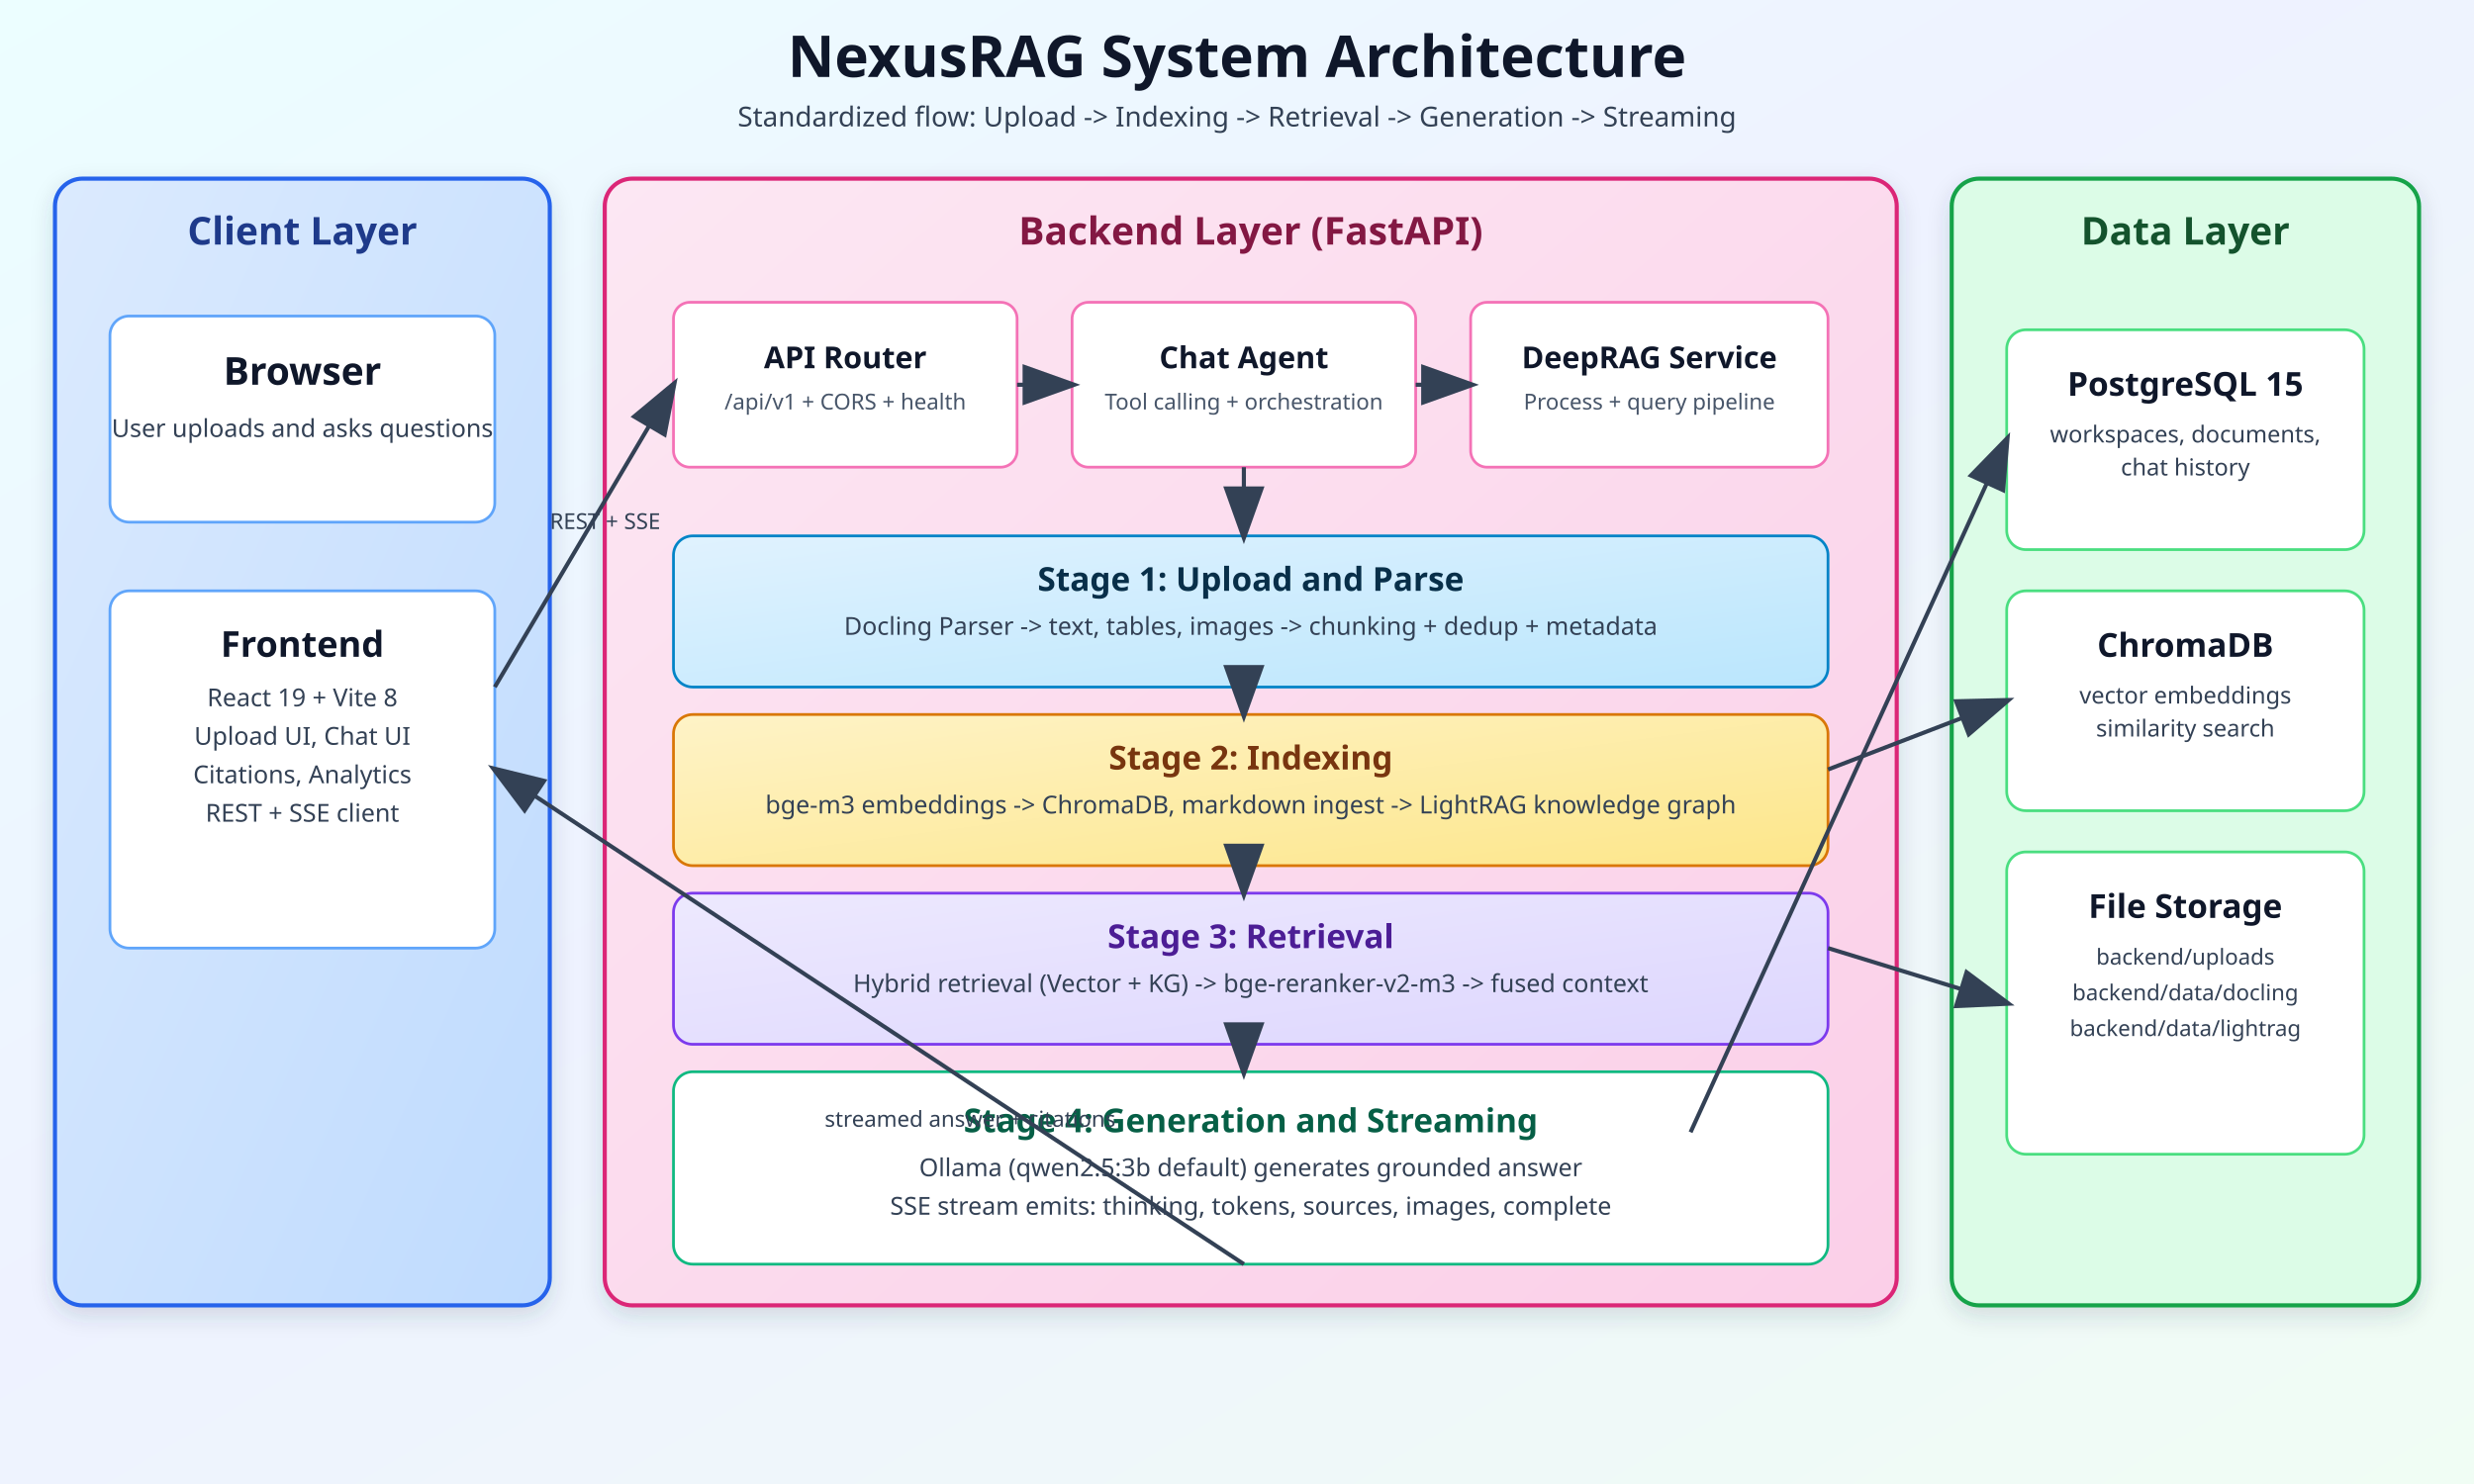
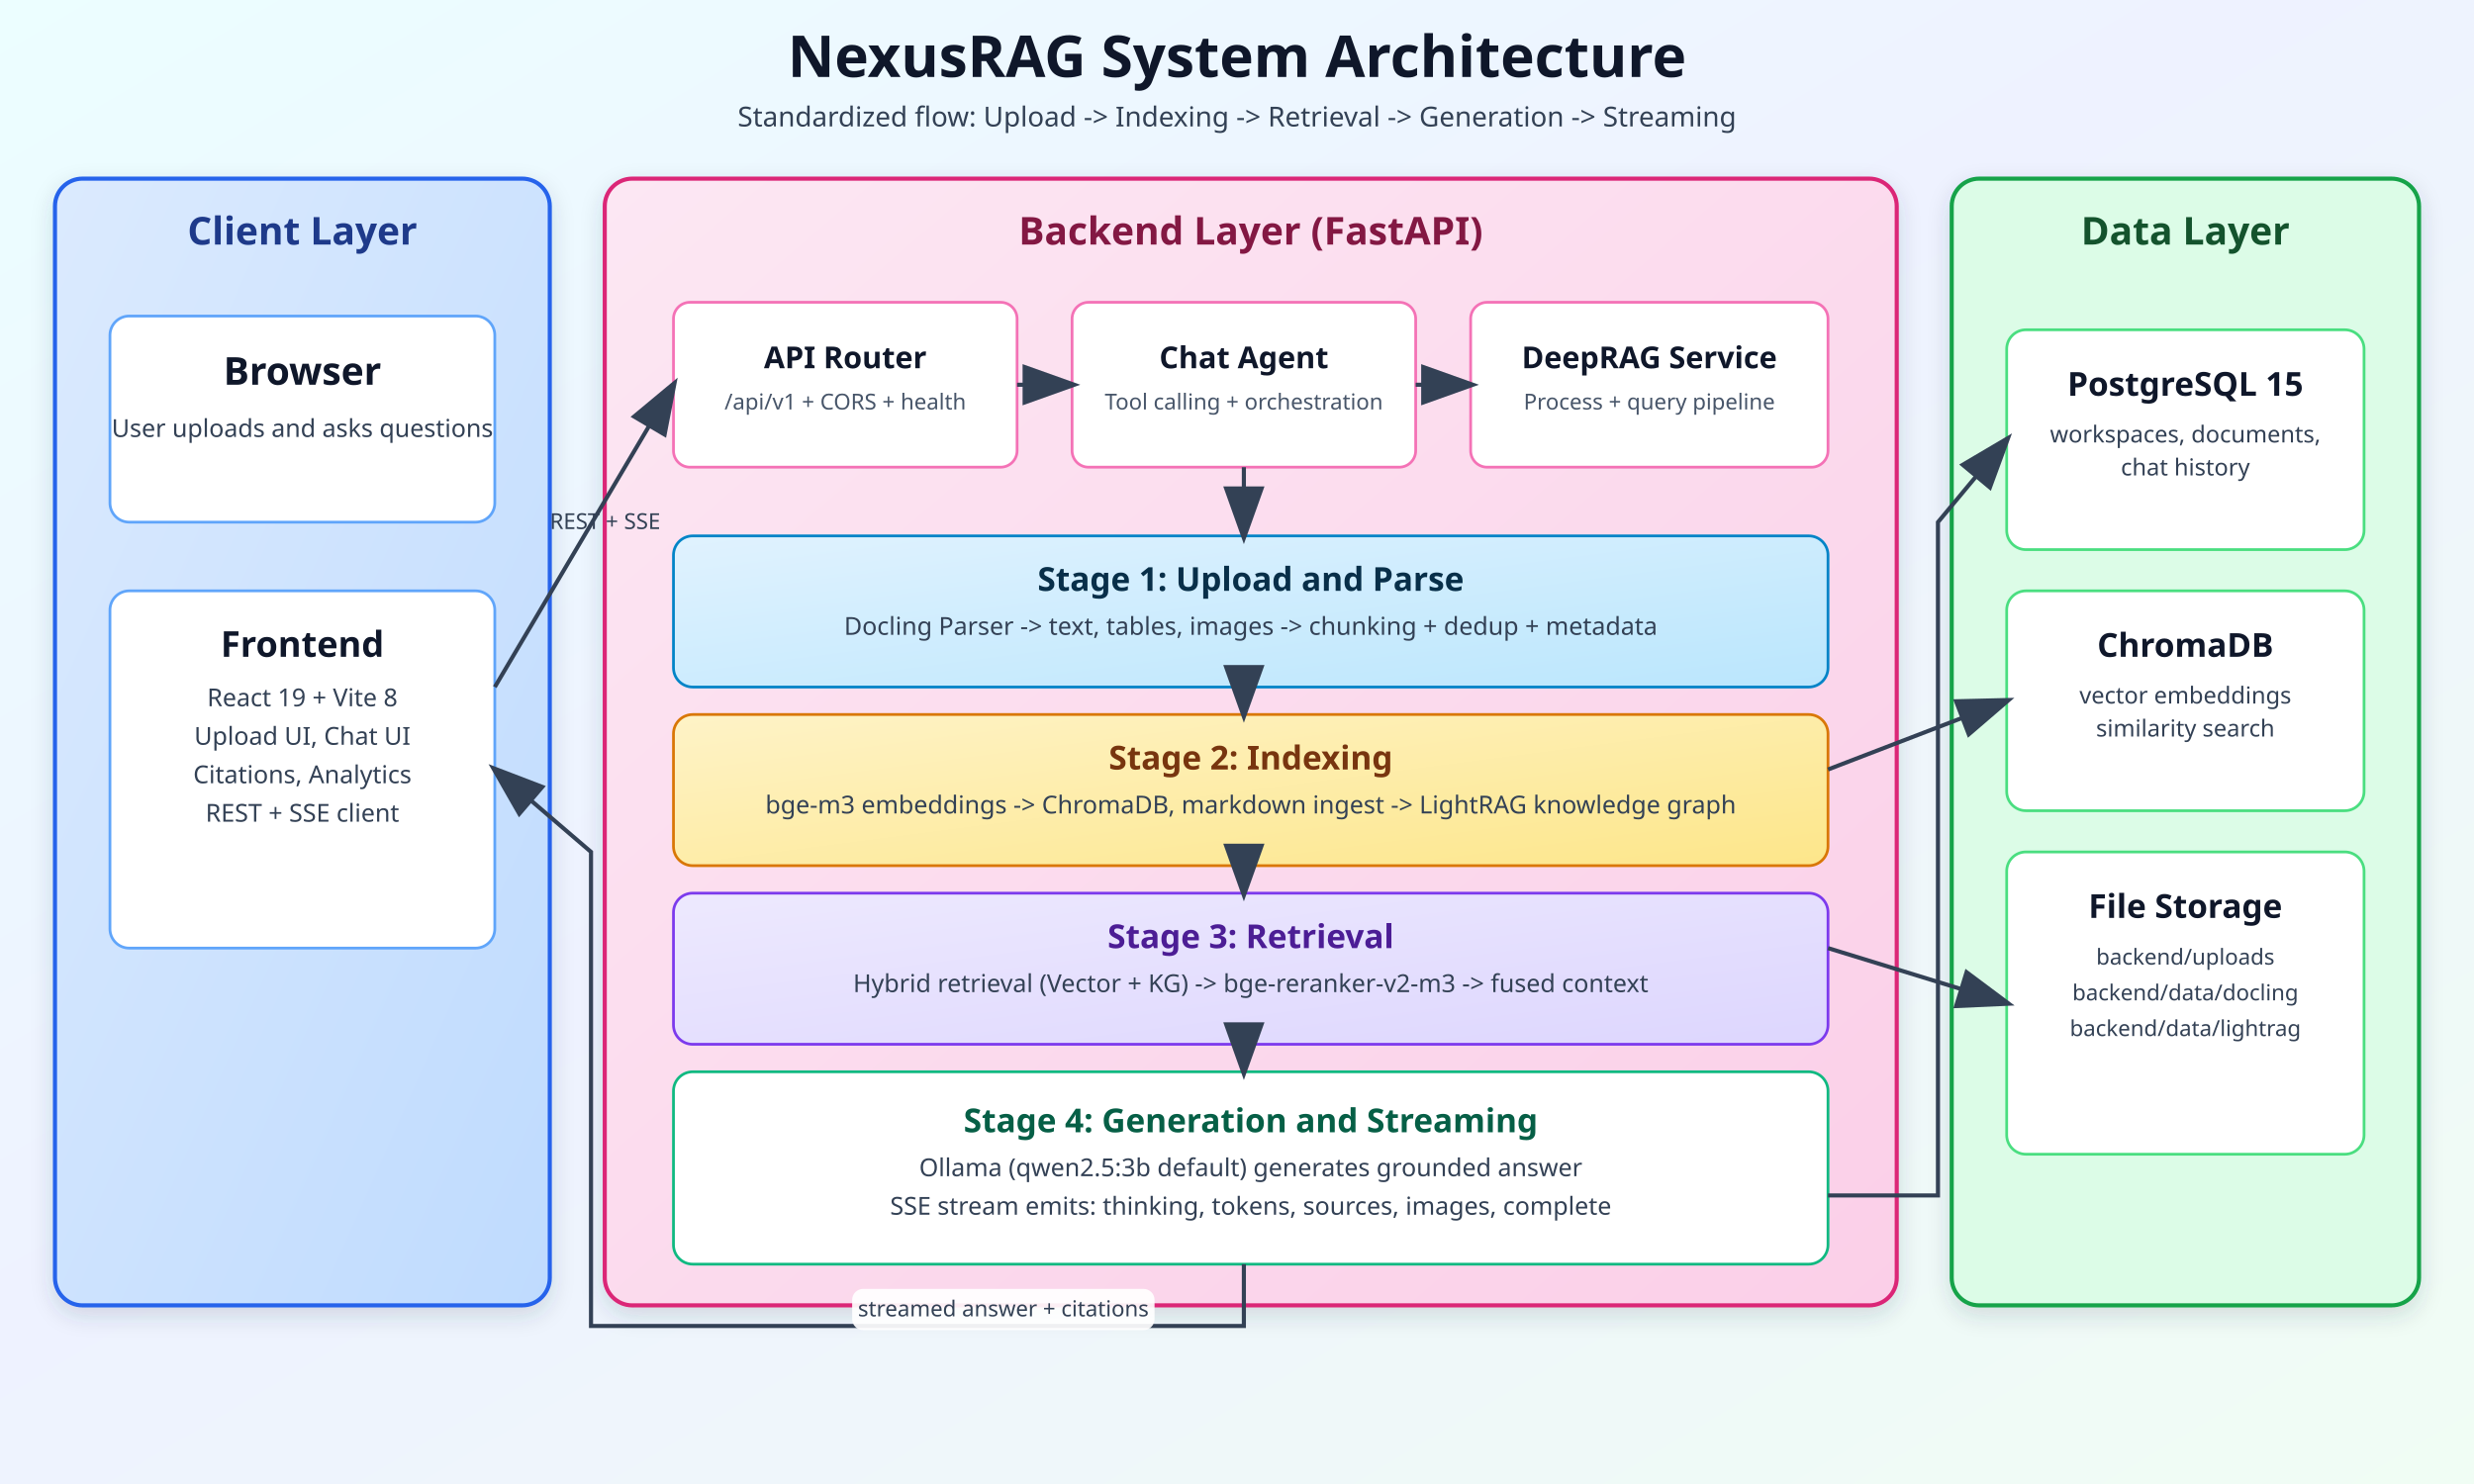
<svg xmlns="http://www.w3.org/2000/svg" width="1800" height="1080" viewBox="0 0 1800 1080">
  <defs>
    <linearGradient id="bg" x1="0" y1="0" x2="1" y2="1">
      <stop offset="0%" stop-color="#ecfeff" />
      <stop offset="45%" stop-color="#eef2ff" />
      <stop offset="100%" stop-color="#f0fdf4" />
    </linearGradient>
    <linearGradient id="cardA" x1="0" y1="0" x2="1" y2="1">
      <stop offset="0%" stop-color="#dbeafe" />
      <stop offset="100%" stop-color="#bfdbfe" />
    </linearGradient>
    <linearGradient id="cardB" x1="0" y1="0" x2="1" y2="1">
      <stop offset="0%" stop-color="#fce7f3" />
      <stop offset="100%" stop-color="#fbcfe8" />
    </linearGradient>
    <linearGradient id="cardC" x1="0" y1="0" x2="1" y2="1">
      <stop offset="0%" stop-color="#e0f2fe" />
      <stop offset="100%" stop-color="#bae6fd" />
    </linearGradient>
    <linearGradient id="cardD" x1="0" y1="0" x2="1" y2="1">
      <stop offset="0%" stop-color="#fef3c7" />
      <stop offset="100%" stop-color="#fde68a" />
    </linearGradient>
    <linearGradient id="cardE" x1="0" y1="0" x2="1" y2="1">
      <stop offset="0%" stop-color="#ede9fe" />
      <stop offset="100%" stop-color="#ddd6fe" />
    </linearGradient>
    <filter id="shadow" x="-20%" y="-20%" width="140%" height="140%">
      <feDropShadow dx="0" dy="6" stdDeviation="8" flood-color="#334155" flood-opacity="0.16" />
    </filter>
    <marker id="arrow" markerWidth="14" markerHeight="10" refX="12" refY="5" orient="auto">
      <polygon points="0 0, 14 5, 0 10" fill="#334155" />
    </marker>
  </defs>
  <rect x="0" y="0" width="1800" height="1080" fill="url(#bg)" />
  <text x="900" y="56" text-anchor="middle" font-size="42" font-family="Verdana, Geneva, sans-serif" fill="#0f172a" font-weight="700">NexusRAG System Architecture</text>
  <text x="900" y="92" text-anchor="middle" font-size="20" font-family="Verdana, Geneva, sans-serif" fill="#334155">Standardized flow: Upload -&gt; Indexing -&gt; Retrieval -&gt; Generation -&gt; Streaming</text>
  <rect x="40" y="130" rx="20" ry="20" width="360" height="820" fill="url(#cardA)" stroke="#2563eb" stroke-width="3" filter="url(#shadow)" />
  <text x="220" y="178" text-anchor="middle" font-size="28" font-family="Verdana, Geneva, sans-serif" fill="#1e3a8a" font-weight="700">Client Layer</text>
  <rect x="80" y="230" rx="14" ry="14" width="280" height="150" fill="#ffffff" stroke="#60a5fa" stroke-width="2" />
  <text x="220" y="280" text-anchor="middle" font-size="28" font-family="Verdana, Geneva, sans-serif" fill="#0f172a" font-weight="700">Browser</text>
  <text x="220" y="318" text-anchor="middle" font-size="18" font-family="Verdana, Geneva, sans-serif" fill="#334155">User uploads and asks questions</text>
  <rect x="80" y="430" rx="14" ry="14" width="280" height="260" fill="#ffffff" stroke="#60a5fa" stroke-width="2" />
  <text x="220" y="478" text-anchor="middle" font-size="26" font-family="Verdana, Geneva, sans-serif" fill="#0f172a" font-weight="700">Frontend</text>
  <text x="220" y="514" text-anchor="middle" font-size="18" font-family="Verdana, Geneva, sans-serif" fill="#334155">React 19 + Vite 8</text>
  <text x="220" y="542" text-anchor="middle" font-size="18" font-family="Verdana, Geneva, sans-serif" fill="#334155">Upload UI, Chat UI</text>
  <text x="220" y="570" text-anchor="middle" font-size="18" font-family="Verdana, Geneva, sans-serif" fill="#334155">Citations, Analytics</text>
  <text x="220" y="598" text-anchor="middle" font-size="18" font-family="Verdana, Geneva, sans-serif" fill="#334155">REST + SSE client</text>
  <rect x="440" y="130" rx="20" ry="20" width="940" height="820" fill="url(#cardB)" stroke="#db2777" stroke-width="3" filter="url(#shadow)" />
  <text x="910" y="178" text-anchor="middle" font-size="28" font-family="Verdana, Geneva, sans-serif" fill="#831843" font-weight="700">Backend Layer (FastAPI)</text>
  <rect x="490" y="220" rx="12" ry="12" width="250" height="120" fill="#ffffff" stroke="#f472b6" stroke-width="2" />
  <text x="615" y="268" text-anchor="middle" font-size="22" font-family="Verdana, Geneva, sans-serif" fill="#0f172a" font-weight="700">API Router</text>
  <text x="615" y="298" text-anchor="middle" font-size="16" font-family="Verdana, Geneva, sans-serif" fill="#475569">/api/v1 + CORS + health</text>
  <rect x="780" y="220" rx="12" ry="12" width="250" height="120" fill="#ffffff" stroke="#f472b6" stroke-width="2" />
  <text x="905" y="268" text-anchor="middle" font-size="22" font-family="Verdana, Geneva, sans-serif" fill="#0f172a" font-weight="700">Chat Agent</text>
  <text x="905" y="298" text-anchor="middle" font-size="16" font-family="Verdana, Geneva, sans-serif" fill="#475569">Tool calling + orchestration</text>
  <rect x="1070" y="220" rx="12" ry="12" width="260" height="120" fill="#ffffff" stroke="#f472b6" stroke-width="2" />
  <text x="1200" y="268" text-anchor="middle" font-size="22" font-family="Verdana, Geneva, sans-serif" fill="#0f172a" font-weight="700">DeepRAG Service</text>
  <text x="1200" y="298" text-anchor="middle" font-size="16" font-family="Verdana, Geneva, sans-serif" fill="#475569">Process + query pipeline</text>
  <rect x="490" y="390" rx="14" ry="14" width="840" height="110" fill="url(#cardC)" stroke="#0284c7" stroke-width="2" />
  <text x="910" y="430" text-anchor="middle" font-size="24" font-family="Verdana, Geneva, sans-serif" fill="#082f49" font-weight="700">Stage 1: Upload and Parse</text>
  <text x="910" y="462" text-anchor="middle" font-size="18" font-family="Verdana, Geneva, sans-serif" fill="#334155">Docling Parser -&gt; text, tables, images -&gt; chunking + dedup + metadata</text>
  <rect x="490" y="520" rx="14" ry="14" width="840" height="110" fill="url(#cardD)" stroke="#d97706" stroke-width="2" />
  <text x="910" y="560" text-anchor="middle" font-size="24" font-family="Verdana, Geneva, sans-serif" fill="#78350f" font-weight="700">Stage 2: Indexing</text>
  <text x="910" y="592" text-anchor="middle" font-size="18" font-family="Verdana, Geneva, sans-serif" fill="#334155">bge-m3 embeddings -&gt; ChromaDB, markdown ingest -&gt; LightRAG knowledge graph</text>
  <rect x="490" y="650" rx="14" ry="14" width="840" height="110" fill="url(#cardE)" stroke="#7c3aed" stroke-width="2" />
  <text x="910" y="690" text-anchor="middle" font-size="24" font-family="Verdana, Geneva, sans-serif" fill="#4c1d95" font-weight="700">Stage 3: Retrieval</text>
  <text x="910" y="722" text-anchor="middle" font-size="18" font-family="Verdana, Geneva, sans-serif" fill="#334155">Hybrid retrieval (Vector + KG) -&gt; bge-reranker-v2-m3 -&gt; fused context</text>
  <rect x="490" y="780" rx="14" ry="14" width="840" height="140" fill="#ffffff" stroke="#10b981" stroke-width="2" />
  <text x="910" y="824" text-anchor="middle" font-size="24" font-family="Verdana, Geneva, sans-serif" fill="#065f46" font-weight="700">Stage 4: Generation and Streaming</text>
  <text x="910" y="856" text-anchor="middle" font-size="18" font-family="Verdana, Geneva, sans-serif" fill="#334155">Ollama (qwen2.5:3b default) generates grounded answer</text>
  <text x="910" y="884" text-anchor="middle" font-size="18" font-family="Verdana, Geneva, sans-serif" fill="#334155">SSE stream emits: thinking, tokens, sources, images, complete</text>
  <rect x="1420" y="130" rx="20" ry="20" width="340" height="820" fill="#dcfce7" stroke="#16a34a" stroke-width="3" filter="url(#shadow)" />
  <text x="1590" y="178" text-anchor="middle" font-size="28" font-family="Verdana, Geneva, sans-serif" fill="#14532d" font-weight="700">Data Layer</text>
  <rect x="1460" y="240" rx="14" ry="14" width="260" height="160" fill="#ffffff" stroke="#4ade80" stroke-width="2" />
  <text x="1590" y="288" text-anchor="middle" font-size="24" font-family="Verdana, Geneva, sans-serif" fill="#0f172a" font-weight="700">PostgreSQL 15</text>
  <text x="1590" y="322" text-anchor="middle" font-size="17" font-family="Verdana, Geneva, sans-serif" fill="#334155">workspaces, documents,</text>
  <text x="1590" y="346" text-anchor="middle" font-size="17" font-family="Verdana, Geneva, sans-serif" fill="#334155">chat history</text>
  <rect x="1460" y="430" rx="14" ry="14" width="260" height="160" fill="#ffffff" stroke="#4ade80" stroke-width="2" />
  <text x="1590" y="478" text-anchor="middle" font-size="24" font-family="Verdana, Geneva, sans-serif" fill="#0f172a" font-weight="700">ChromaDB</text>
  <text x="1590" y="512" text-anchor="middle" font-size="17" font-family="Verdana, Geneva, sans-serif" fill="#334155">vector embeddings</text>
  <text x="1590" y="536" text-anchor="middle" font-size="17" font-family="Verdana, Geneva, sans-serif" fill="#334155">similarity search</text>
  <rect x="1460" y="620" rx="14" ry="14" width="260" height="220" fill="#ffffff" stroke="#4ade80" stroke-width="2" />
  <text x="1590" y="668" text-anchor="middle" font-size="24" font-family="Verdana, Geneva, sans-serif" fill="#0f172a" font-weight="700">File Storage</text>
  <text x="1590" y="702" text-anchor="middle" font-size="16" font-family="Verdana, Geneva, sans-serif" fill="#334155">backend/uploads</text>
  <text x="1590" y="728" text-anchor="middle" font-size="16" font-family="Verdana, Geneva, sans-serif" fill="#334155">backend/data/docling</text>
  <text x="1590" y="754" text-anchor="middle" font-size="16" font-family="Verdana, Geneva, sans-serif" fill="#334155">backend/data/lightrag</text>
  <line x1="360" y1="500" x2="490" y2="280" stroke="#334155" stroke-width="3" marker-end="url(#arrow)" />
  <text x="400" y="385" font-size="16" font-family="Verdana, Geneva, sans-serif" fill="#334155">REST + SSE</text>
  <line x1="740" y1="280" x2="780" y2="280" stroke="#334155" stroke-width="3" marker-end="url(#arrow)" />
  <line x1="1030" y1="280" x2="1070" y2="280" stroke="#334155" stroke-width="3" marker-end="url(#arrow)" />
  <line x1="905" y1="340" x2="905" y2="390" stroke="#334155" stroke-width="3" marker-end="url(#arrow)" />
  <line x1="905" y1="500" x2="905" y2="520" stroke="#334155" stroke-width="3" marker-end="url(#arrow)" />
  <line x1="905" y1="630" x2="905" y2="650" stroke="#334155" stroke-width="3" marker-end="url(#arrow)" />
  <line x1="905" y1="760" x2="905" y2="780" stroke="#334155" stroke-width="3" marker-end="url(#arrow)" />
  <line x1="1330" y1="560" x2="1460" y2="510" stroke="#334155" stroke-width="3" marker-end="url(#arrow)" />
  <line x1="1330" y1="690" x2="1460" y2="730" stroke="#334155" stroke-width="3" marker-end="url(#arrow)" />
-   <line x1="1230" y1="824" x2="1460" y2="320" stroke="#334155" stroke-width="3" marker-end="url(#arrow)" />
-   <line x1="905" y1="920" x2="360" y2="560" stroke="#334155" stroke-width="3" marker-end="url(#arrow)" />
-   <text x="600" y="820" font-size="16" font-family="Verdana, Geneva, sans-serif" fill="#334155">streamed answer + citations</text>
+   <polyline points="1330,870 1410,870 1410,380 1460,320" fill="none" stroke="#334155" stroke-width="3" marker-end="url(#arrow)" />
+   <polyline points="905,920 905,965 430,965 430,620 360,560" fill="none" stroke="#334155" stroke-width="3" marker-end="url(#arrow)" />
+   <rect x="620" y="938" rx="8" ry="8" width="220" height="30" fill="#ffffff" opacity="0.92" />
+   <text x="730" y="958" text-anchor="middle" font-size="16" font-family="Verdana, Geneva, sans-serif" fill="#334155">streamed answer + citations</text>
</svg>
